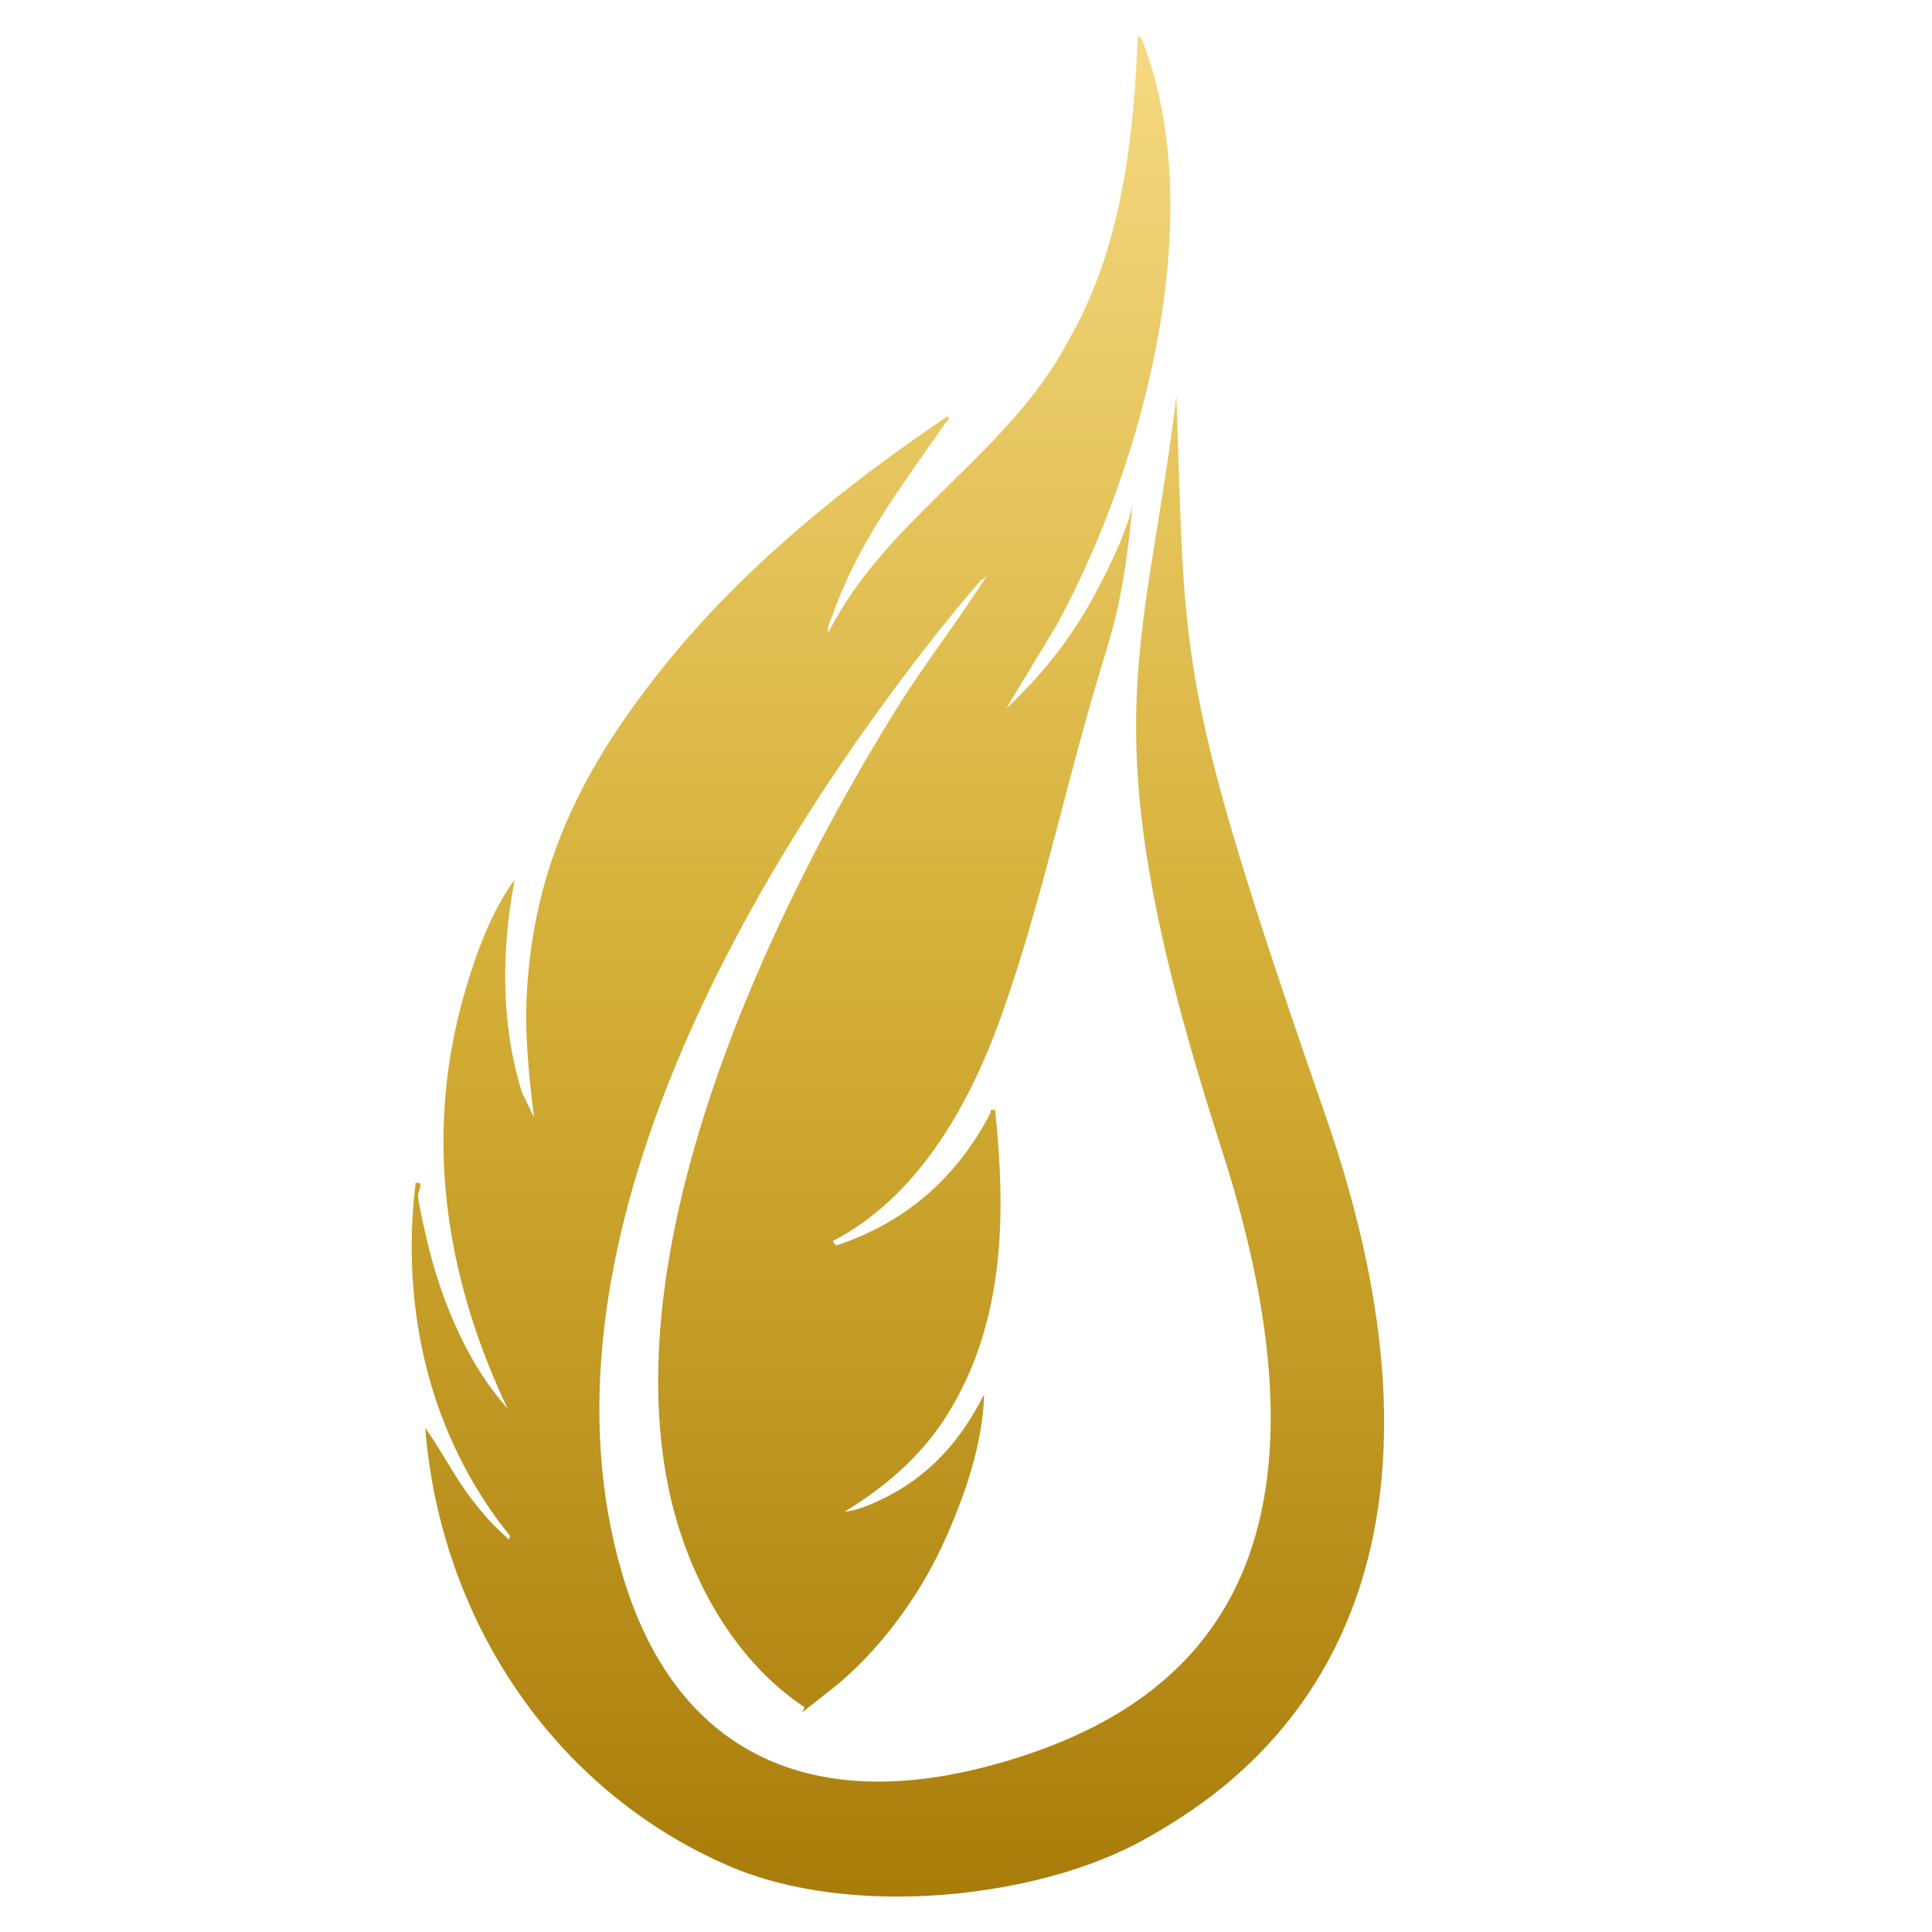
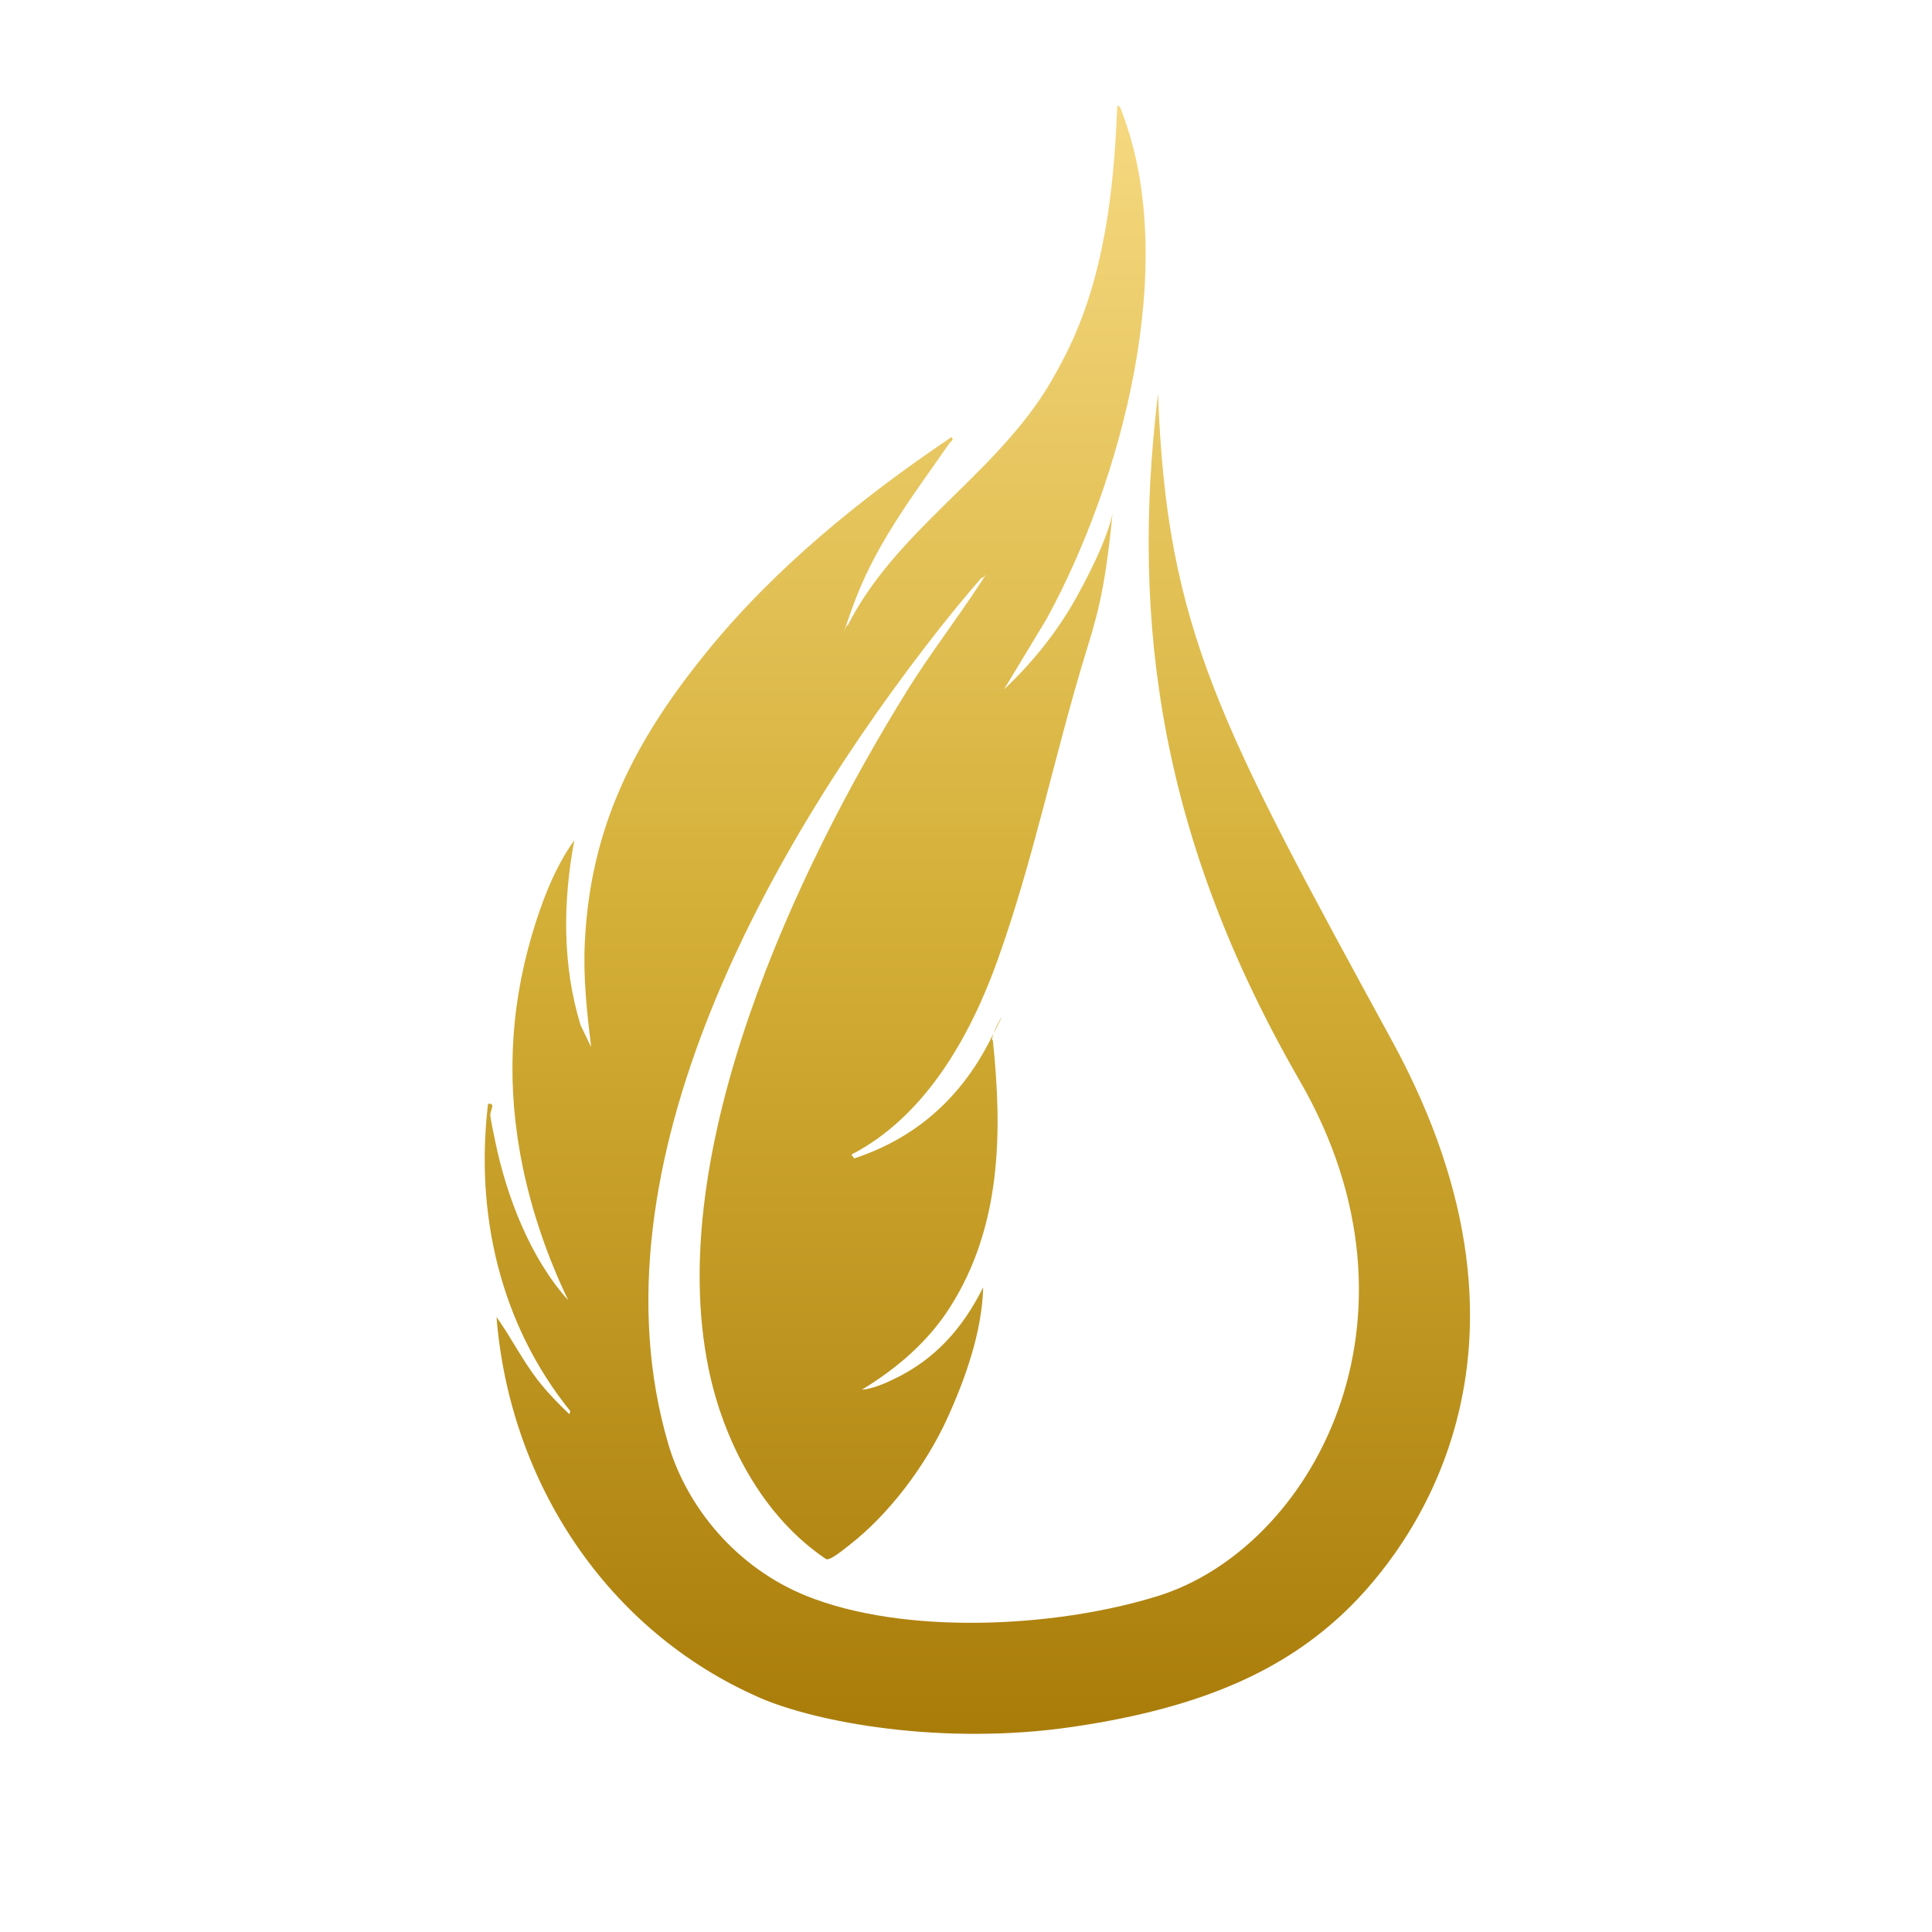
<svg xmlns="http://www.w3.org/2000/svg" viewBox="0 0 1000 1000" role="img" aria-label="featherdrop">
  <defs>
    <linearGradient id="fd-gold" x1="0" y1="0" x2="0" y2="1" gradientUnits="objectBoundingBox">
      <stop offset="0" stop-color="#F6D981" />
      <stop offset="0.5" stop-color="#D4AF37" />
      <stop offset="1" stop-color="#A97C0A" />
    </linearGradient>
  </defs>
-   <path fill="url(#fd-gold)" d="M521.4,366.2c16.6-15.6,32-34.3,43.9-56,11.9-21.7,18.9-38.8,20.9-48.8-4.4,47.3-9.8,62.7-16.7,85.7-18.1,59.5-30.5,120.9-51.5,179.5-16.2,45.3-43,93.1-87,115.8l1.7,2.3c36-11.8,62.4-35.1,79.8-68.3.7-1.3-.7-2.4,2.6-1.8,5.7,54.9,5,110.7-25.4,158.6-13,20.6-31.8,36.7-52.5,49.2,6.2-.4,13.3-3.6,18.9-6.2,24.7-11.8,41.2-30.4,53.3-54.6-.7,26.6-10.7,54.7-21.8,78.7-12.6,27.3-34,55.9-57.5,74.3s-11.6,9.6-14.2,8.7c-38-25.5-61.2-70.6-70-113.7-26.3-128.8,51.4-295.5,118.4-403.1,13.4-21.5,28.9-41.6,42.7-62.7s3.1-2.8,1.1-3.9c-8.4,9.6-16.5,19.5-24.4,29.5-99.3,126-210.4,319.5-161.6,485.4,26.5,90.3,95.9,128.5,201.9,95.8,91.4-28.2,178.2-98.8,108.3-315.8s-40.2-251.6-23.4-389.7c5,140.6-1.2,146.9,79.5,379.1,87.5,260.2-54,344.3-96.3,368-53.7,30.1-150.8,41.4-215.1,13.5-91.2-39.6-149.1-128.2-156.9-226.6,8.7,12.1,15.3,25.7,24.6,37.6s12.1,13.8,18.7,20.2l.6-1.9c-41.6-51.5-56.8-117.2-48.9-182.7,4.9-.9,1.1,4,1.3,6.8.3,4,2.1,11.5,3,15.8,6.8,32.8,20.9,69.3,43.3,94.1-12-25.2-21.3-51.6-27-79.1-9.6-46.5-8.1-92.3,5.3-137.8,5.6-19.2,13.6-40.8,25.4-56.8-6.9,36.3-7.3,74.3,3.7,109.9l6.3,13.1c-2.5-20.6-4.8-41.4-3.8-62.2,3.2-68.6,29.5-119.6,71.6-171.9,40.7-50.5,92.7-92.6,146.2-128.7,2.1,1.3-.6,2.7-1.3,3.8-22.2,32-44.9,61.3-58.1,98.9-.9,2.6-3.1,6.5-2.2,9.1,28-55.2,84.4-87.3,117.2-138.9,3.7-5.9,9-15.4,12.2-21.7,23-45.3,28.8-97.8,30.7-148.2,2.1.4,2.2,2.4,2.9,4,34.5,90.3-.3,219.4-44.9,301.1l-25.8,42.6Z" />
+   <path fill="url(#fd-gold)" d="M519.4,357.1c14.5-13.6,27.8-29.8,38.2-48.7s16.5-33.7,18.2-42.5c-3.9,41.2-8.5,54.6-14.6,74.6-15.7,51.8-26.5,105.3-44.8,156.3-14.1,39.5-37.4,81-75.7,100.8l1.4,2c31.3-10.3,54.3-30.5,69.5-59.5s-.6-2.1,2.3-1.6c5,47.7,4.4,96.3-22.1,138-11.3,17.9-27.7,31.9-45.7,42.8,5.4-.4,11.6-3.1,16.4-5.4,21.5-10.2,35.8-26.4,46.4-47.6-.6,23.1-9.3,47.6-18.9,68.5-11,23.8-29.6,48.7-50.1,64.7-2.5,1.9-10.1,8.4-12.3,7.5-33.1-22.2-53.3-61.4-60.9-98.9-22.9-112.1,44.8-257.2,103-350.9,11.6-18.7,25.2-36.2,37.2-54.6s2.7-2.4,1-3.4c-7.3,8.4-14.4,17-21.3,25.7-86.4,109.7-183.1,278.1-140.7,422.5,9.7,32.9,35.3,64,71.4,78.6,50.3,20.3,128,16.8,181.7.2,79.5-24.5,145.2-142.9,73.8-266.7s-88-235.6-73.4-355.7c4.4,122.4,32.4,172.2,121.2,335.1s7.6,264.5-23.8,294.7-73.4,50.2-141.4,60.2-133.2-2.5-161.8-14.9c-79.3-34.5-129.8-111.6-136.6-197.2,7.6,10.6,13.4,22.4,21.4,32.7,4.9,6.3,10.5,12,16.3,17.6l.5-1.6c-36.2-44.8-49.4-102-42.6-159,4.2-.8,1,3.5,1.2,5.9.3,3.5,1.9,10,2.6,13.8,5.9,28.5,18.2,60.3,37.7,81.9-10.5-21.9-18.5-44.9-23.5-68.8-8.4-40.5-7-80.3,4.6-119.9,4.9-16.7,11.9-35.5,22.1-49.4-6,31.6-6.3,64.7,3.2,95.7l5.5,11.4c-2.2-17.9-4.2-36-3.3-54.1,2.8-59.7,25.6-104.1,62.4-149.6,35.4-43.9,80.7-80.6,127.3-112,1.8,1.1-.5,2.4-1.1,3.3-19.4,27.9-39.1,53.3-50.5,86s-2.7,5.7-1.9,7.9c24.4-48,73.4-76,102-120.9,3.3-5.1,7.8-13.4,10.6-18.9,20-39.4,25.1-85.1,26.8-129,1.8.3,2,2.1,2.5,3.5,30,78.6-.2,191-39,262l-22.4,37.1Z" />
</svg>
